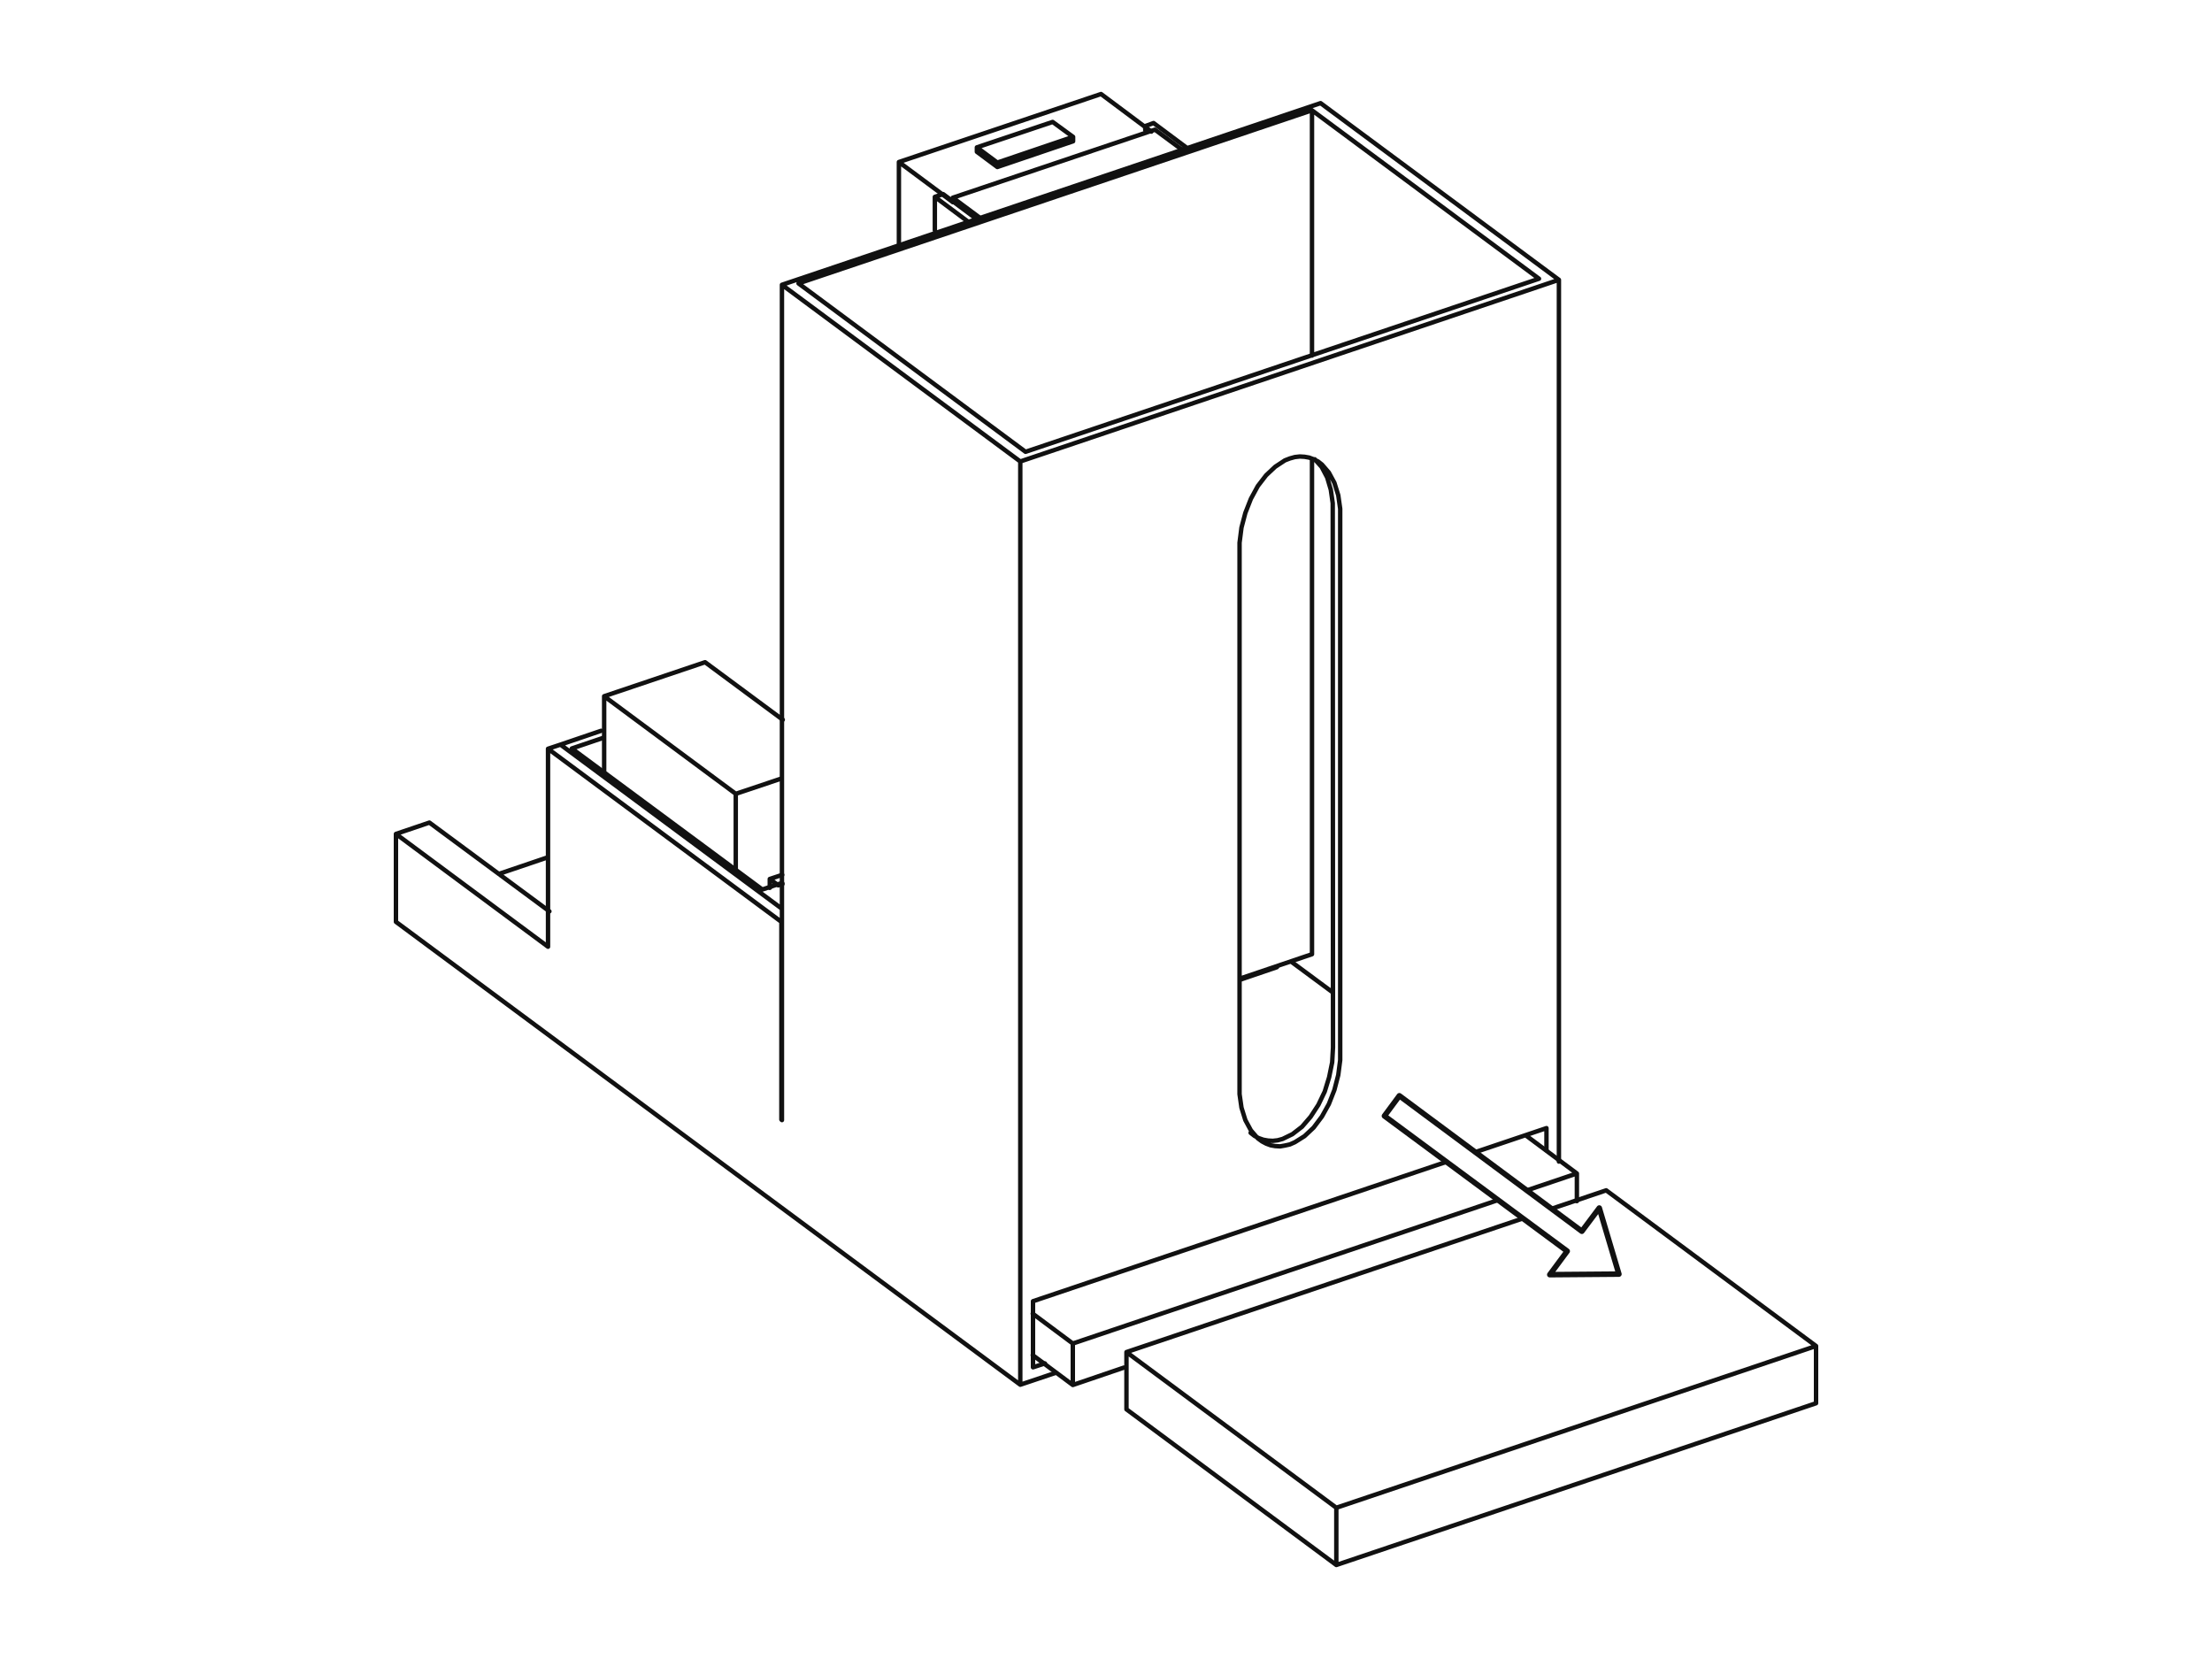
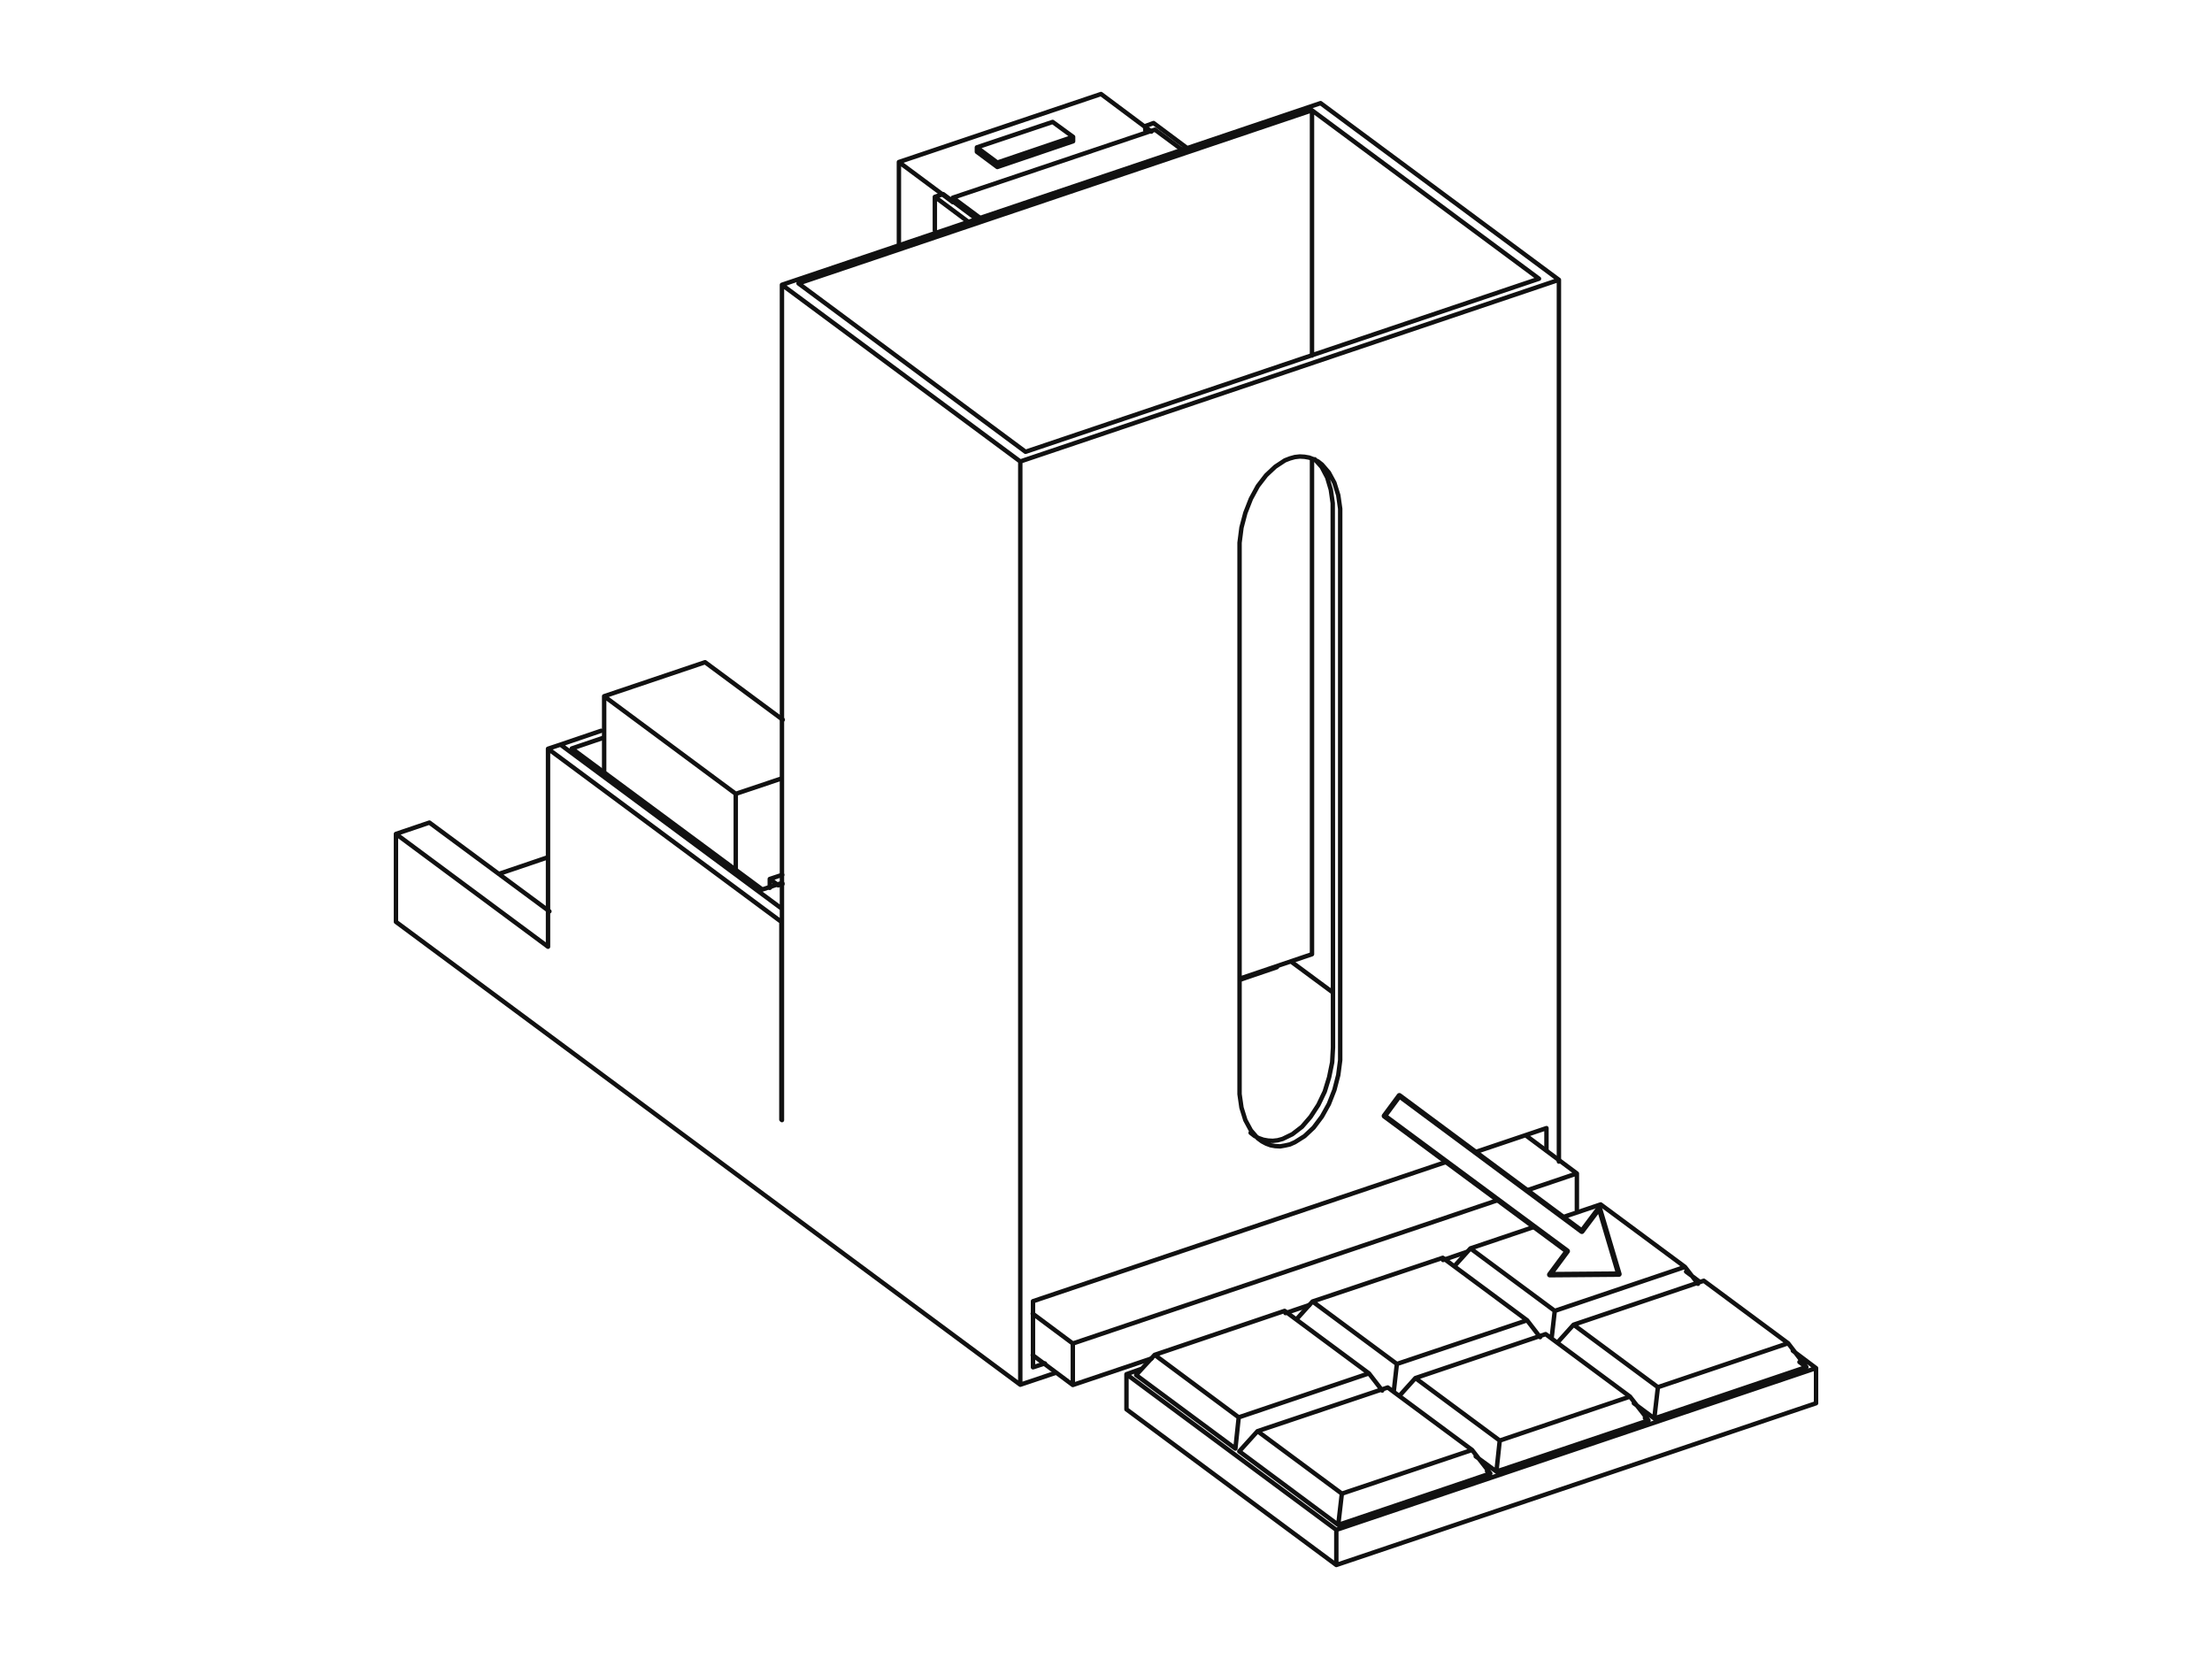
<svg xmlns="http://www.w3.org/2000/svg" viewBox="0 0 800 600" role="img">
  <rect width="800" height="600" fill="#ffffff" />
  <path d="M475.1 166.1 476.7 166.9 478.1 168.0 480.6 170.9 482.6 174.6 484.0 179.1 484.7 184.0 484.7 383.4 484.0 388.8 482.6 394.2 480.6 399.3 478.1 403.8 475.1 407.8 471.8 410.9 468.3 413.1 466.5 413.9 464.7 414.3 463.0 414.6 461.2 414.5 459.5 414.2 457.9 413.6 456.4 412.8 454.9 411.7 452.4 408.8 450.4 405.1 449.0 400.6 448.3 395.7 448.3 196.3 449.0 190.8 450.4 185.5 452.4 180.4 454.9 175.8 457.9 171.9 461.2 168.8 464.7 166.5 466.5 165.8 468.3 165.3 470.1 165.1 471.8 165.2 473.5 165.5 475.1 166.1M452.3 409.7 453.7 410.8 455.2 411.6 456.9 412.2 458.6 412.5 460.3 412.6 462.1 412.4 463.9 411.9 467.4 410.2 470.9 407.5 474.0 403.9 476.8 399.6 479.1 394.8 480.7 389.6 481.8 384.2 482.1 378.8 482.0 182.0 481.3 177.1 480.0 172.7 478.0 168.9 475.5 166.1M474.5 39.9 288.8 102.5 370.9 163.4 556.6 100.8 474.5 39.9 474.5 128.6M563.8 420.1 563.8 101.2 369.0 166.9 282.8 103.0 282.8 405.1 282.6 404.9 282.6 333.4 198.2 270.8 198.2 342.4 143.2 301.6 155.3 297.5 198.7 329.6M377.9 493.1 373.6 494.5 373.6 470.6 559.3 408.0 559.3 416.0M474.5 166.2 474.5 345.1 448.8 353.8M197.7 310.2 180.6 316.0M381.8 496.5 369.0 500.8 369.0 166.9M143.2 301.6 143.2 333.4 369.0 500.8M563.8 101.2 477.6 37.3 282.8 103.0M198.2 270.8 202.7 269.3 282.3 328.3 202.7 269.3 217.4 264.3M350.3 80.3 338.1 71.2 338.1 83.3M429.4 53.6 417.2 44.5 414.2 45.6 414.2 47.1M338.1 71.2 341.1 70.2 353.3 79.3M282.9 319.3 275.7 321.7 206.8 270.7 218.3 266.8" fill="none" stroke="#111111" stroke-width="1.6" stroke-linecap="round" stroke-linejoin="round" />
  <path d="M218.5 278.8 218.5 251.8 255.0 239.5 283.1 260.3M266.1 314.1 266.1 287.1 282.2 281.7M266.1 287.1 218.5 251.8M278.4 321.1 278.4 317.9 282.9 316.4M283.0 319.7 281.5 320.2 278.4 317.9" fill="none" stroke="#111111" stroke-width="1.6" stroke-linecap="round" stroke-linejoin="round" />
  <path d="M344.6 73.0 344.6 71.5 417.7 46.9 427.7 54.3M354.7 79.0 344.6 71.5" fill="none" stroke="#111111" stroke-width="1.6" stroke-linecap="round" stroke-linejoin="round" />
  <path d="M325.1 89.2 325.1 58.6 398.2 34.0 416.4 47.6M344.6 73.1 325.1 58.6M353.3 54.9 353.3 53.3 380.7 44.1 388.1 49.5 388.1 51.1 360.7 60.4 353.3 54.9 354.7 54.4M360.7 60.4 360.7 58.8 388.1 49.5M360.7 58.8 353.3 53.3" fill="none" stroke="#111111" stroke-width="1.6" stroke-linecap="round" stroke-linejoin="round" />
-   <path d="M373.5 490.1 388.0 500.9 388.0 485.9 373.5 475.1M467.4 348.1 482.0 358.9M552.2 410.9 570.3 424.4 570.3 434.4M388.0 485.9 570.3 424.4M448.9 354.2 461.8 349.8M388.0 500.9 406.5 494.6" fill="none" stroke="#111111" stroke-width="1.6" stroke-linecap="round" stroke-linejoin="round" />
-   <path d="M580.9 430.5 656.8 486.8 656.8 507.5 483.3 566.0 407.4 509.7 407.4 489.0 580.9 430.5M483.3 566.0 483.3 545.3 656.8 486.8M483.3 545.3 407.4 489.0" fill="none" stroke="#111111" stroke-width="1.6" stroke-linecap="round" stroke-linejoin="round" />
+   <path d="M373.5 490.1 388.0 500.9 388.0 485.9 373.5 475.1M467.4 348.1 482.0 358.9M552.2 410.9 570.3 424.4 570.3 437.7M388.0 485.9 570.3 424.4M448.9 354.2 461.8 349.8M388.0 500.9 416.5 491.3M464.9 474.9 473.5 472.0M521.9 455.7 530.4 452.8" fill="none" stroke="#111111" stroke-width="1.6" stroke-linecap="round" stroke-linejoin="round" />
+   <path d="M609.8 459.9 614.6 463.5M648.4 488.5 656.8 494.8 656.8 507.5 483.3 566.0 407.4 509.7 407.4 497.0 413.0 495.0M483.3 566.0 483.3 553.3 656.8 494.8M483.3 553.3 407.4 497.0M526.3 457.6 531.8 451.5 578.9 435.6 609.4 458.2 614.1 464.3M561.2 483.7 562.3 474.1 609.4 458.2M562.3 474.1 531.8 451.5M563.6 485.2 569.1 479.1 616.2 463.2 646.7 485.8 653.3 494.4 650.8 492.6M590.9 507.5 598.3 513.0 599.6 501.7 646.7 485.8M598.3 513.0 653.3 494.4M599.6 501.7 569.1 479.1M469.2 476.8 474.7 470.7 521.8 454.9 552.3 477.5 557.0 483.6M504.1 503.0 505.2 493.3 552.3 477.5M505.2 493.3 474.7 470.7M506.4 504.5 511.9 498.4 559.0 482.5 589.5 505.1 596.2 513.7 594.9 512.8M533.7 526.7 541.2 532.2 542.4 521.0 589.5 505.1M541.2 532.2 596.2 513.7M542.4 521.0 511.9 498.4M495.1 496.7 448.0 512.6 446.8 523.9 410.9 497.3 417.6 490.0 464.6 474.1 495.1 496.7 499.9 502.9M448.0 512.6 417.6 490.0M532.4 524.4 485.3 540.2 484.0 551.5 448.2 524.9 454.8 517.6 501.9 501.8 532.4 524.4 539.0 532.9 537.8 532.0M484.0 551.5 539.0 532.9M485.3 540.2 454.8 517.6" fill="none" stroke="#111111" stroke-width="1.6" stroke-linecap="round" stroke-linejoin="round" />
  <polygon points="500.7,403.6 566.8,452.5 560.5,461.0 585.5,460.8 578.4,436.9 572.1,445.3 506.1,396.3" fill="#ffffff" stroke="#111111" stroke-width="2" stroke-linejoin="round" />
</svg>
